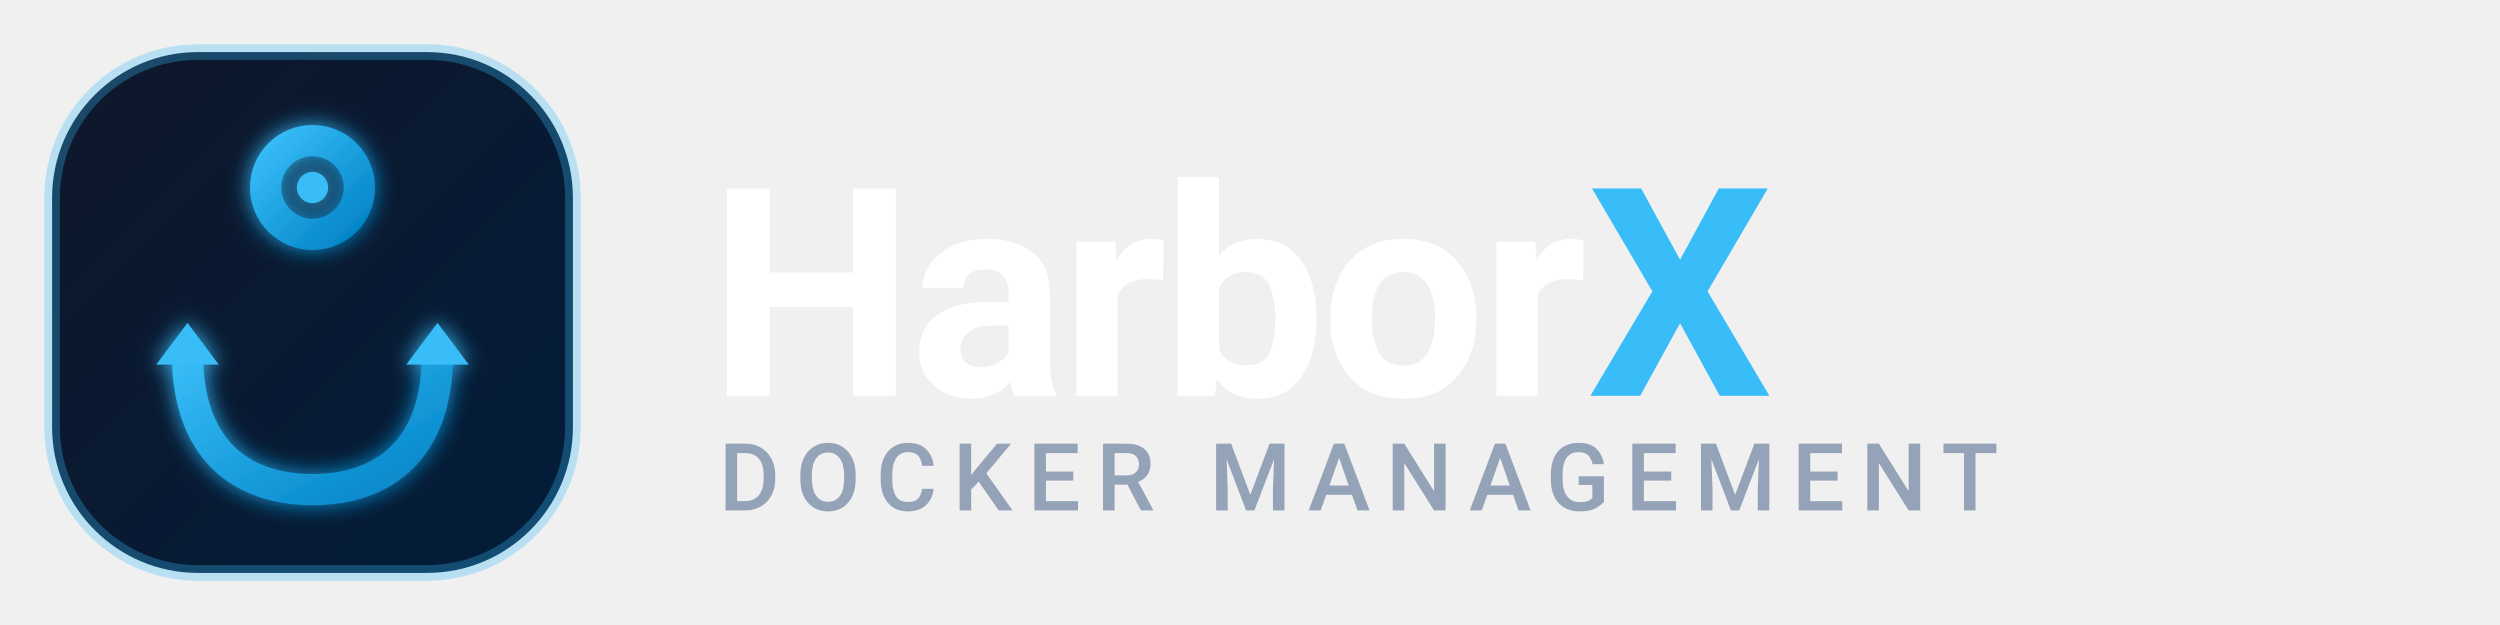
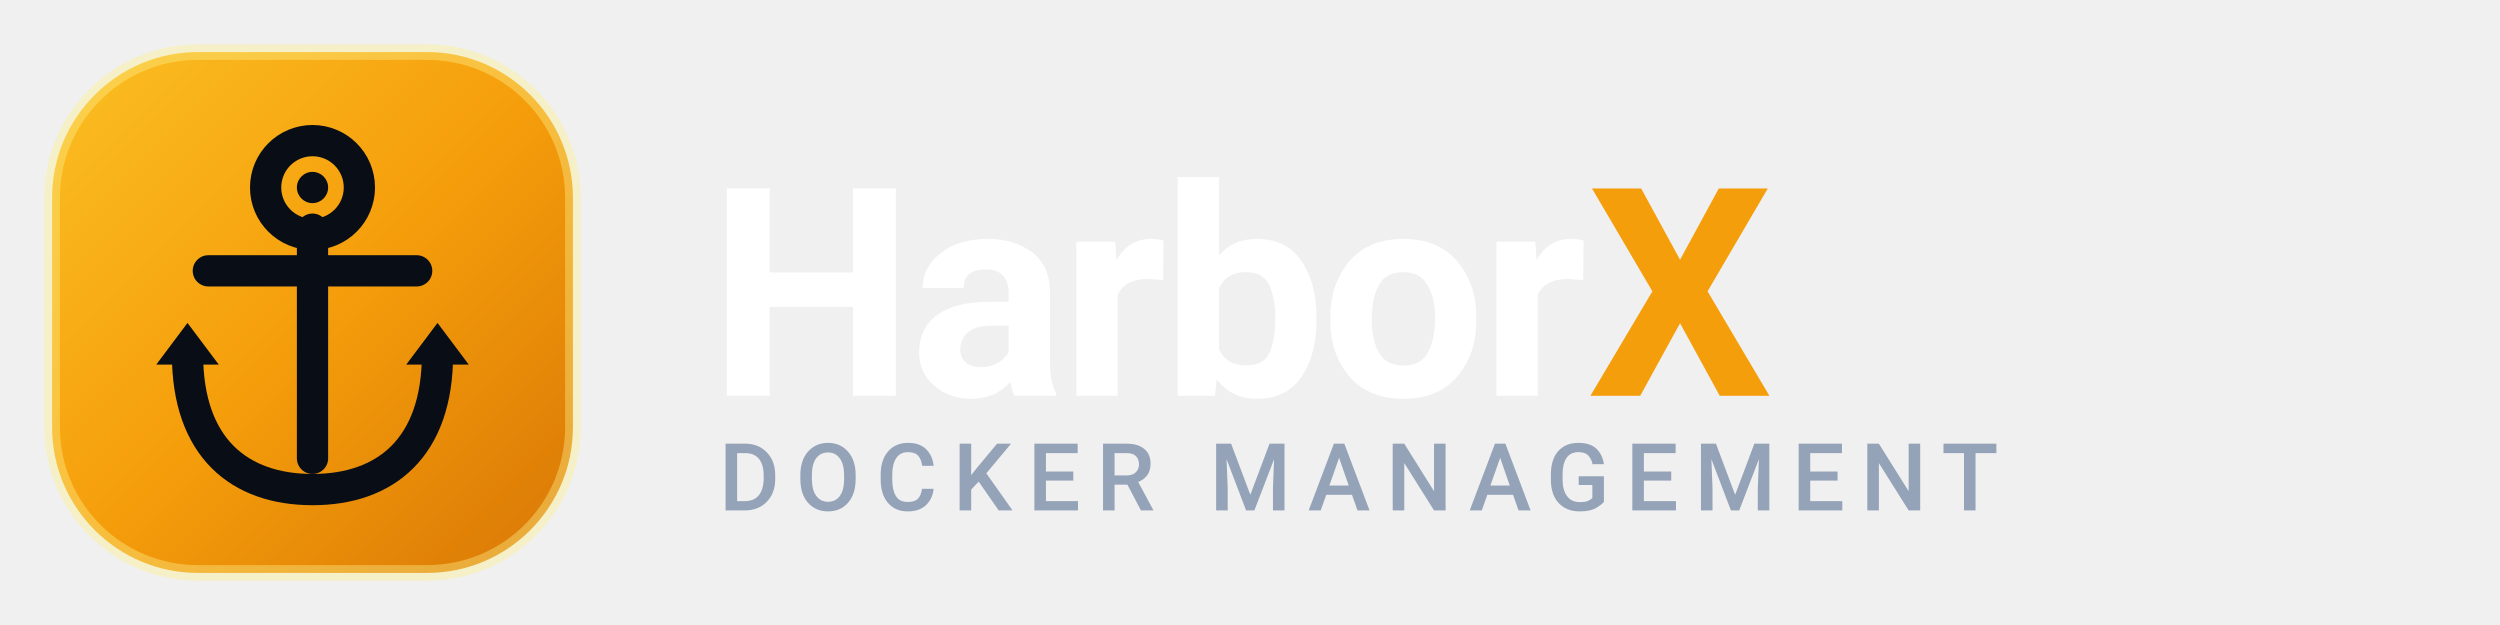
<svg xmlns="http://www.w3.org/2000/svg" viewBox="0 0 240 60" fill="none">
  <defs>
-     <linearGradient id="logoBg" x1="0%" y1="0%" x2="100%" y2="100%">
-       <stop offset="0%" stop-color="#0f172a" />
-       <stop offset="100%" stop-color="#021d3a" />
+     <linearGradient id="logoYellow" x1="0%" y1="0%" x2="100%" y2="100%">
+       <stop offset="0%" stop-color="#fbbf24" />
+       <stop offset="50%" stop-color="#f59e0b" />
+       <stop offset="100%" stop-color="#d97706" />
    </linearGradient>
-     <linearGradient id="logoCyan" x1="0%" y1="0%" x2="100%" y2="100%">
-       <stop offset="0%" stop-color="#38bdf8" />
-       <stop offset="100%" stop-color="#0284c7" />
-     </linearGradient>
-     <filter id="logoGlow" x="-20%" y="-20%" width="140%" height="140%">
-       <feGaussianBlur stdDeviation="1" result="blur" />
-       <feComposite in="SourceGraphic" in2="blur" operator="over" />
-     </filter>
  </defs>
-   <rect x="5" y="5" width="50" height="50" rx="14" fill="url(#logoBg)" stroke="#38bdf8" stroke-width="1.5" stroke-opacity="0.3" />
-   <g filter="url(#logoGlow)">
-     <circle cx="30" cy="18" r="4.5" stroke="url(#logoCyan)" stroke-width="3" fill="none" />
-     <circle cx="30" cy="18" r="1.5" fill="#38bdf8" />
-     <line x1="20" y1="26" x2="40" y2="26" stroke="url(#logoCyan)" stroke-width="3" stroke-linecap="round" />
-     <line x1="30" y1="22" x2="30" y2="44" stroke="url(#logoCyan)" stroke-width="3" stroke-linecap="round" />
-     <path d="M 18 34 C 18 43 23 47 30 47 C 37 47 42 43 42 34" stroke="url(#logoCyan)" stroke-width="3" stroke-linecap="round" fill="none" />
-     <path d="M 15 35 L 21 35 L 18 31 Z" fill="#38bdf8" />
-     <path d="M 39 35 L 45 35 L 42 31 Z" fill="#38bdf8" />
+   <rect x="5" y="5" width="50" height="50" rx="14" fill="url(#logoYellow)" stroke="#fef08a" stroke-width="1.5" stroke-opacity="0.4" />
+   <g stroke="#090d16" stroke-linecap="round" stroke-linejoin="round">
+     <circle cx="30" cy="18" r="4.5" stroke-width="3" fill="none" />
+     <circle cx="30" cy="18" r="1.5" fill="#090d16" stroke="none" />
+     <line x1="20" y1="26" x2="40" y2="26" stroke-width="3" />
+     <line x1="30" y1="22" x2="30" y2="44" stroke-width="3" />
+     <path d="M 18 34 C 18 43 23 47 30 47 C 37 47 42 43 42 34" stroke-width="3" fill="none" />
+     <path d="M 15 35 L 21 35 L 18 31 Z" fill="#090d16" stroke="none" />
+     <path d="M 39 35 L 45 35 L 42 31 Z" fill="#090d16" stroke="none" />
  </g>
  <text x="68" y="38" font-family="system-ui, -apple-system, 'Segoe UI', Roboto, sans-serif" font-size="28" font-weight="700" fill="#ffffff" letter-spacing="-0.5">
-     Harbor<tspan fill="#38bdf8">X</tspan>
+     Harbor<tspan fill="#f59e0b">X</tspan>
  </text>
  <text x="69" y="49" font-family="system-ui, -apple-system, 'Segoe UI', Roboto, sans-serif" font-size="9" font-weight="500" fill="#94a3b8" letter-spacing="1.5">
    DOCKER MANAGEMENT
  </text>
</svg>
